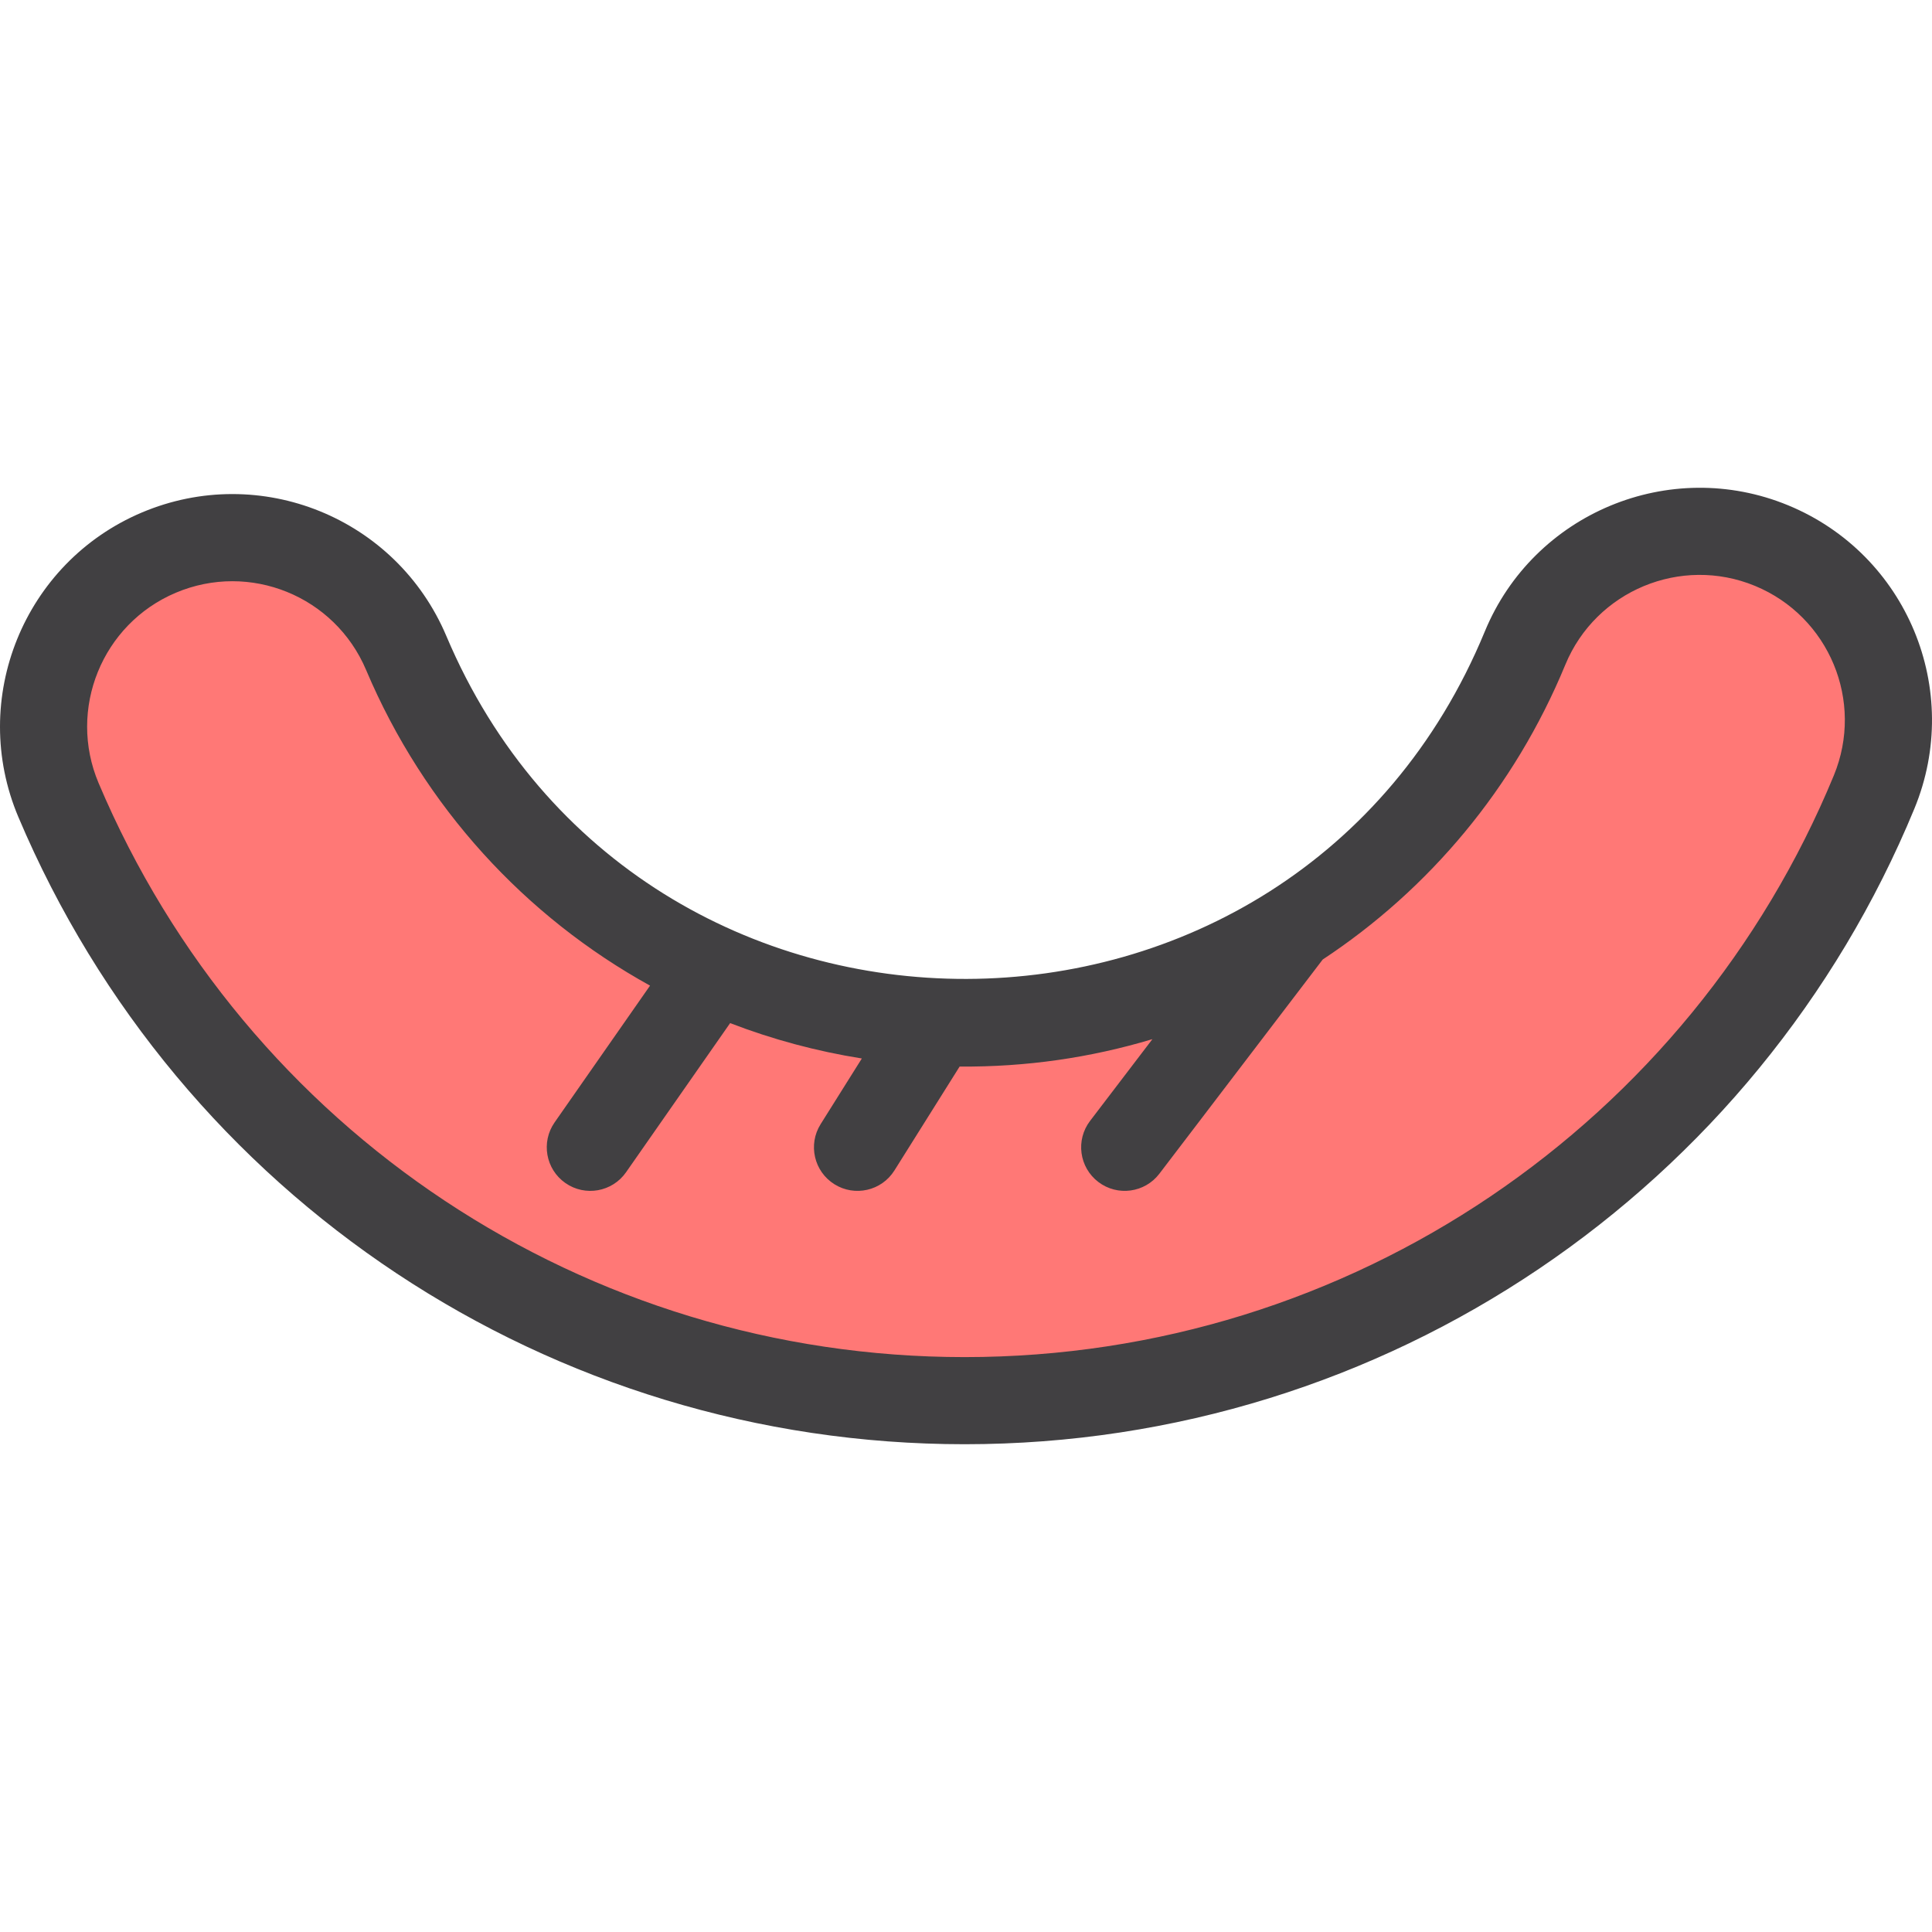
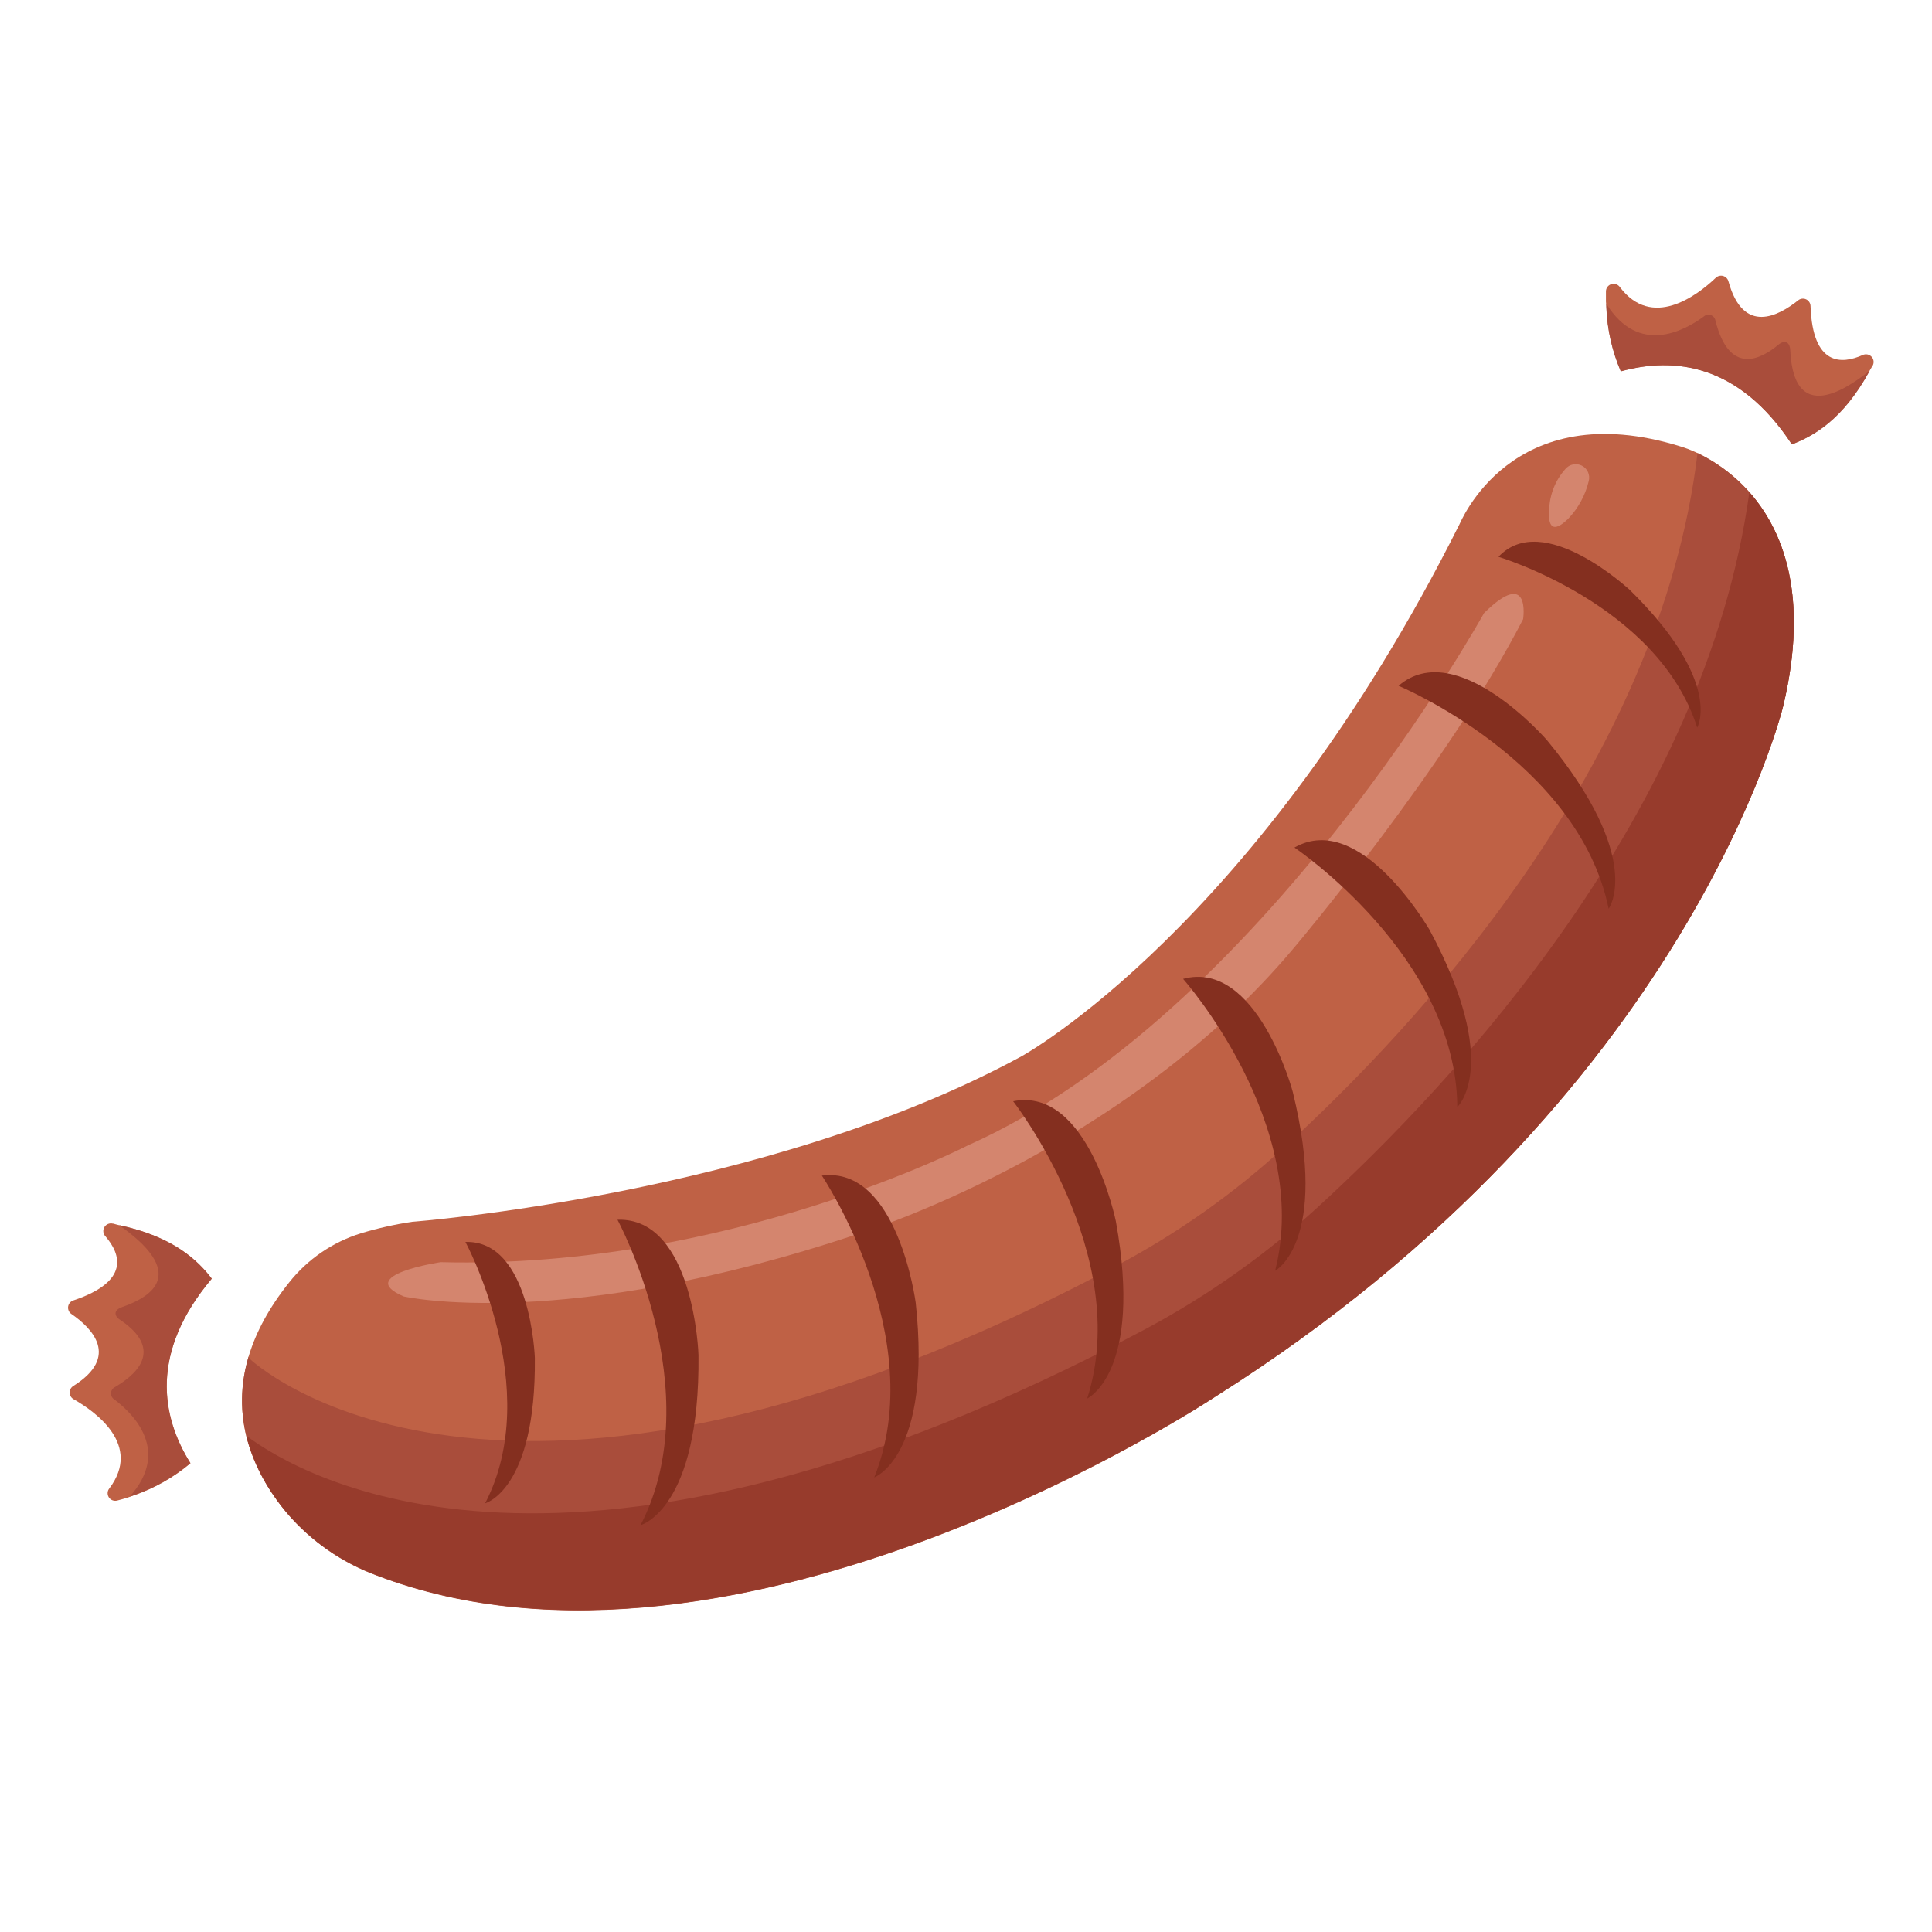
- <svg xmlns="http://www.w3.org/2000/svg" version="1.1" id="Layer_1" x="0px" y="0px" viewBox="0 0 332.612 332.612" style="enable-background:new 0 0 332.612 332.612;" xml:space="preserve">
-   <g>
-     <path style="fill:#FF7876;" d="M166.069,241.138c-68.199,0-129.434-40.588-156.002-103.404   c-6.992-16.531,0.741-35.601,17.272-42.593c16.532-6.992,35.602,0.741,42.593,17.272c36.004,85.125,157.286,84.789,192.623-0.836   c6.847-16.592,25.844-24.493,42.44-17.645c16.592,6.847,24.491,25.849,17.643,42.44   C296.861,198.837,235.745,241.138,166.069,241.138z" />
-     <path style="fill:#414042;" d="M307.857,86.999c-20.39-8.413-43.821,1.329-52.234,21.716   c-32.846,79.592-145.42,79.658-178.782,0.777C68.228,89.13,44.782,79.62,24.418,88.233C4.104,96.826-5.432,120.342,3.16,140.655   c27.744,65.597,91.69,107.983,162.909,107.983c72.668,0,136.549-44.09,163.503-109.404   C338.006,118.797,328.295,95.435,307.857,86.999z M315.707,133.512c-24.638,59.698-83.045,100.126-149.638,100.126   c-65.18,0-123.702-38.791-149.095-98.826c-5.369-12.696,0.591-27.394,13.287-32.764c12.728-5.384,27.38,0.559,32.764,13.286   c9.994,23.629,27.42,42.486,48.886,54.352l-16.43,23.543c-2.37,3.397-1.539,8.072,1.858,10.443   c3.396,2.37,8.073,1.538,10.442-1.858l17.92-25.678c7.258,2.802,14.853,4.847,22.673,6.091l-7.096,11.308   c-2.202,3.509-1.143,8.138,2.366,10.339c3.511,2.202,8.139,1.141,10.339-2.367l11.224-17.887   c11.442,0.087,22.497-1.512,33.192-4.721l-10.732,14.073c-2.512,3.293-1.878,8,1.416,10.512c3.297,2.514,8.003,1.875,10.512-1.416   l28.121-36.876c18.281-12.061,33-29.503,41.771-50.757c5.259-12.742,19.903-18.829,32.646-13.572   C314.907,106.137,320.979,120.737,315.707,133.512z" />
-   </g>
-   <g>
- </g>
-   <g>
- </g>
-   <g>
- </g>
-   <g>
- </g>
-   <g>
- </g>
-   <g>
- </g>
-   <g>
- </g>
-   <g>
- </g>
-   <g>
- </g>
-   <g>
- </g>
-   <g>
- </g>
-   <g>
- </g>
-   <g>
- </g>
-   <g>
- </g>
-   <g>
- </g>
+ <svg xmlns="http://www.w3.org/2000/svg" id="Ebene_1" data-name="Ebene 1" viewBox="0 0 300 300">
+   <defs>
+     <style>.cls-1{fill:#bf6145;}.cls-2{fill:#a94d3b;}.cls-3{fill:#973b2c;}.cls-4{fill:#d4856e;}.cls-5{fill:#842f1f;}</style>
+   </defs>
+   <path class="cls-1" d="M261.06,69.36s23.8,6.45,15.87,40.14c0,0-14.46,60.84-88.22,107.37,0,0-74,49.2-130.23,27.74A33.72,33.72,0,0,1,44.6,235c-6.19-7.37-12.2-20.2.29-35.85A22.89,22.89,0,0,1,56,191.52a56.12,56.12,0,0,1,8-1.8s55-4.13,94.62-25.7c0,0,36.7-20.07,68-82.6C226.69,81.42,234.6,61.1,261.06,69.36Z" />
+   <path class="cls-2" d="M263.59,70.36c-5.81,48.51-43.7,89.11-64.32,107.92a125.84,125.84,0,0,1-25.55,18.08C77.16,247.84,38.78,211,38.78,211l-.18-.36C35.51,221,40,229.5,44.6,235a33.62,33.62,0,0,0,13.87,9.64c56.25,21.46,130.23-27.74,130.23-27.74,73.77-46.53,88.22-107.37,88.22-107.37C283.23,82.73,269.5,73.16,263.59,70.36Z" />
+   <path class="cls-3" d="M276.92,109.5c4.06-17.22-.17-27.31-5.28-33.07-6.86,49.89-45.74,91.53-67,111a131.7,131.7,0,0,1-26.74,18.93C88.38,254,46.64,229.24,38.25,222.94a30,30,0,0,0,6.35,12,33.66,33.66,0,0,0,13.88,9.64c56.24,21.46,130.23-27.74,130.23-27.74C262.47,170.34,276.92,109.5,276.92,109.5Z" />
+   <path class="cls-4" d="M230.44,95.2S196,157.48,150.3,177.85c0,0-37.35,19.28-81.87,18.14,0,0-13.53,2-5.75,5.32,0,0,24.77,5.66,70.69-9.76,0,0,41.06-12.54,67.81-44.67,0,0,23.62-28,35.33-50.74C236.51,96.14,237.76,88,230.44,95.2Z" />
+   <path class="cls-4" d="M246.7,74.69a2.09,2.09,0,0,0-3.63-1.86,9.86,9.86,0,0,0-2.51,6.88s-.42,4.07,2.9.89A12.74,12.74,0,0,0,246.7,74.69Z" />
+   <path class="cls-5" d="M95.88,189.4s14.36,26.62,3.58,47.43c0,0,9.24-2.44,9-26.39C108.48,210.44,107.75,189,95.88,189.4Z" />
+   <path class="cls-5" d="M127.62,182.55s16.87,25.11,8.13,46.86c0,0,9-3.32,6.44-27.13C142.19,202.28,139.4,181,127.62,182.55Z" />
+   <path class="cls-5" d="M157.32,171s18.63,23.83,11.5,46.16c0,0,8.7-4,4.45-27.53C173.27,189.65,169,168.66,157.32,171Z" />
+   <path class="cls-5" d="M183.71,152S203.78,174.6,198,197.33c0,0,8.44-4.49,2.75-27.75C200.78,169.58,195.18,148.89,183.71,152Z" />
+   <path class="cls-5" d="M201,131.61s25.13,16.85,25.29,40.29c0,0,7-6.47-4.33-27.55C221.92,144.35,211.29,125.74,201,131.61Z" />
+   <path class="cls-5" d="M217.17,106.49s27.91,11.65,32.62,34.62c0,0,5.65-7.71-9.59-26.19C240.2,114.92,226.16,98.73,217.17,106.49Z" />
+   <path class="cls-5" d="M72.27,192.85s12.29,22.78,3.06,40.58c0,0,7.91-2.08,7.72-22.57C83.05,210.86,82.43,192.53,72.27,192.85Z" />
+   <path class="cls-5" d="M232.68,86.46s24.8,7.41,30.86,26.53c0,0,4.12-7.07-10.5-21.42C253,91.57,239.63,79.05,232.68,86.46Z" />
+   <path class="cls-1" d="M20.73,232.22a27.61,27.61,0,0,0,8.84-5c-4.53-7.3-6.33-17.26,3.31-28.68-2.12-2.78-6.07-6.56-14.61-8.35l-.3-.08a2.44,2.44,0,0,0-.4-.11l-.06,0a1.19,1.19,0,0,0-1.12,2c2.31,2.7,3.89,6.95-5,9.93a1.18,1.18,0,0,0-.31,2.1c3.14,2.16,7.63,6.6.28,11.2a1.19,1.19,0,0,0,0,2C15,219.29,22,224.43,17,231.09A1.18,1.18,0,0,0,18.21,233c.5-.12,1-.27,1.6-.45" />
+   <path class="cls-2" d="M32.88,198.56c-2.12-2.78-5.84-6.52-14.37-8.31,1.95,1.45,12.46,8.52.43,12.72-1.23.43-1.34,1.31-.26,2,2.92,1.94,6.77,5.89-.8,10.4a1.1,1.1,0,0,0-.11,1.95c3,2.26,8.72,8,2.38,15.06l.58-.19a27.91,27.91,0,0,0,8.84-5C25,220,23.24,210,32.88,198.56Z" />
+   <path class="cls-1" d="M249.45,47.75a27.57,27.57,0,0,0,2.24,9.89C260,55.38,270,56.5,278.24,69c3.27-1.24,8-3.95,12.18-11.62,0,0,.1-.18.16-.27s.13-.19.22-.35l0,0a1.19,1.19,0,0,0-1.56-1.63c-3.25,1.45-7.77,1.74-8.1-7.6a1.18,1.18,0,0,0-1.93-.89c-3,2.39-8.5,5.43-10.81-2.93a1.19,1.19,0,0,0-2-.55c-3,2.84-9.91,8-14.88,1.4a1.19,1.19,0,0,0-2.15.61c0,.51,0,1.07,0,1.67" />
+   <path class="cls-2" d="M278.24,69c3.27-1.24,7.91-3.73,12.07-11.4-2,1.46-11.73,9.51-12.32-3.22-.06-1.29-.87-1.66-1.87-.83-2.69,2.25-7.58,4.81-9.74-3.74a1.1,1.1,0,0,0-1.84-.65c-3,2.22-10.12,6.08-15.11-2l0,.62a27.75,27.75,0,0,0,2.24,9.89C260,55.38,270,56.49,278.24,69Z" />
</svg>
